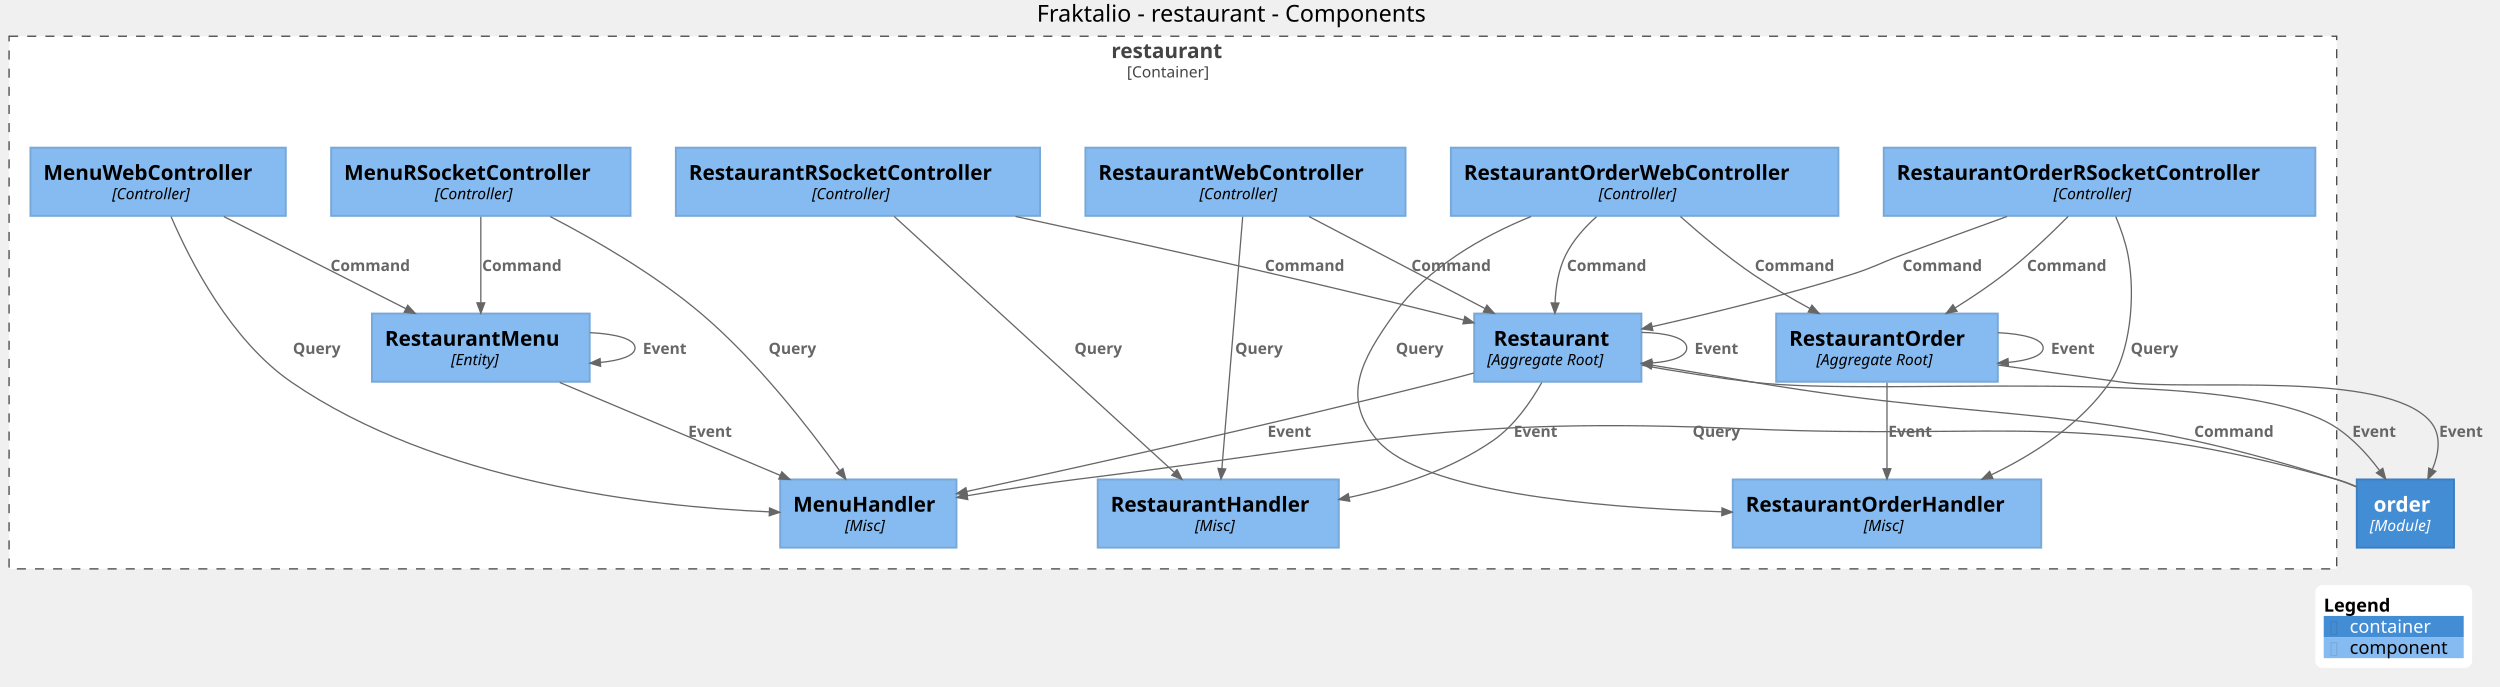
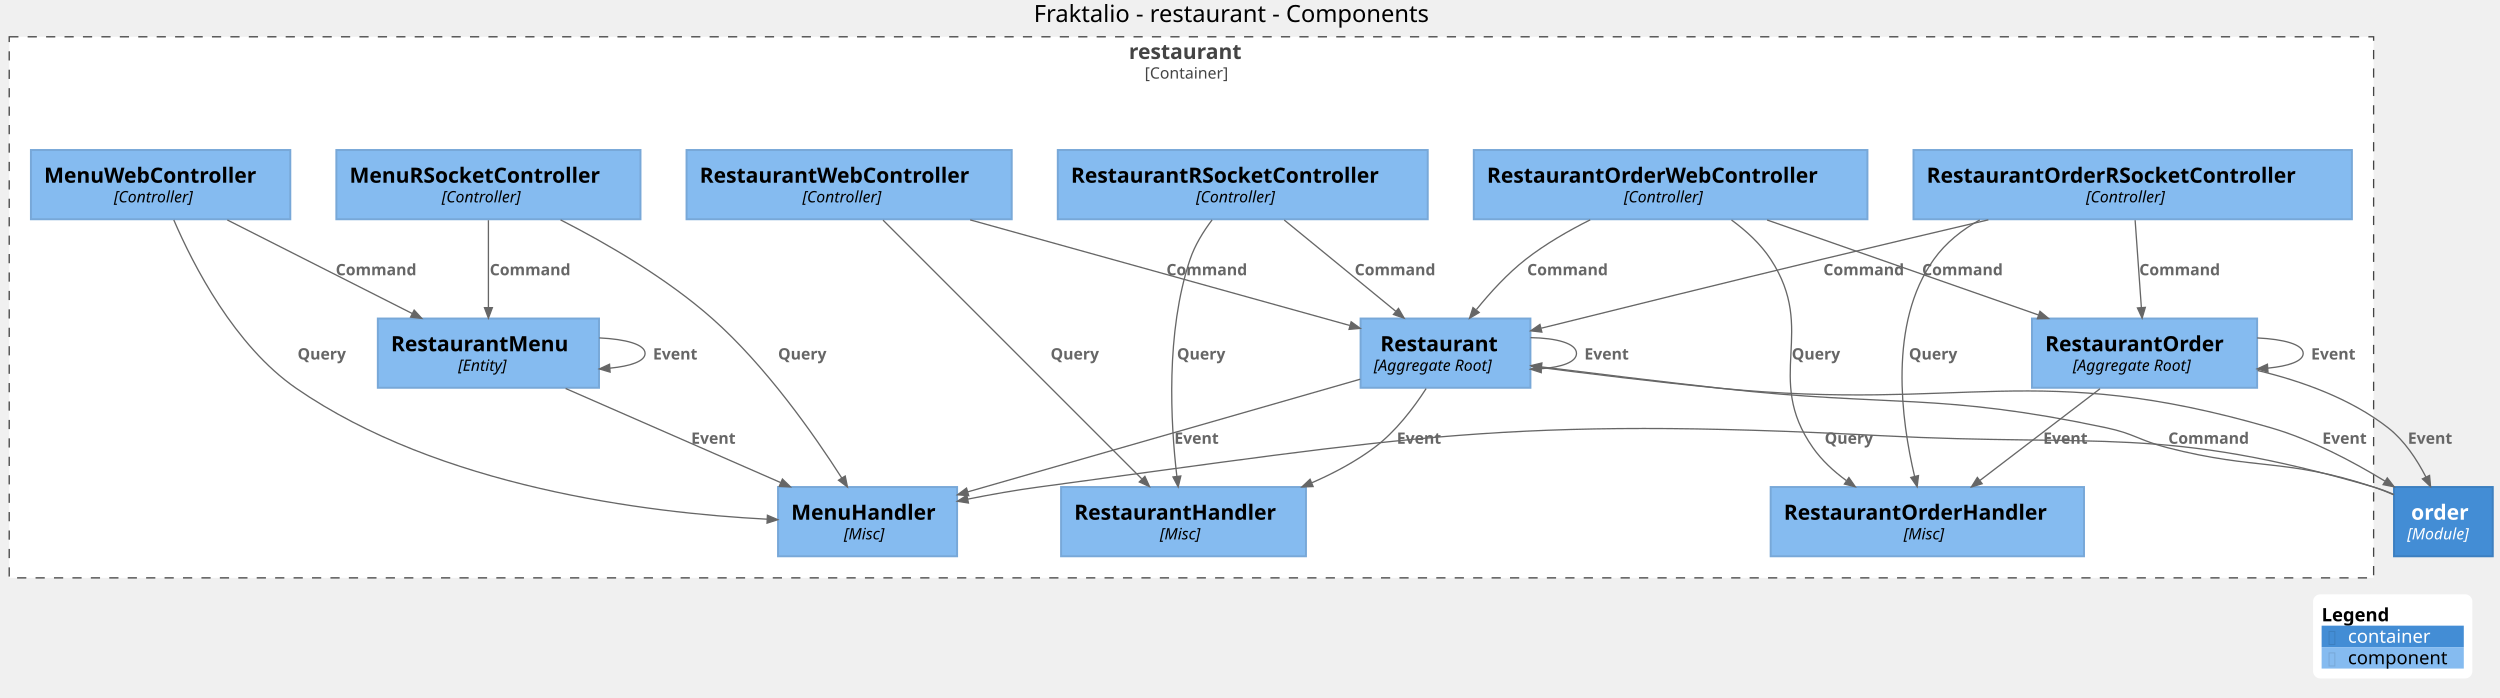
- <svg xmlns="http://www.w3.org/2000/svg" contentScriptType="application/ecmascript" contentStyleType="text/css" height="530px" preserveAspectRatio="none" style="width:1929px;height:530px;background:#FFFFFF;" version="1.1" viewBox="0 0 1929 530" width="1929px" zoomAndPan="magnify">
+ <svg xmlns="http://www.w3.org/2000/svg" contentScriptType="application/ecmascript" contentStyleType="text/css" height="530px" preserveAspectRatio="none" style="width:1899px;height:530px;background:#FFFFFF;" version="1.1" viewBox="0 0 1899 530" width="1899px" zoomAndPan="magnify">
  <defs />
  <g>
-     <text fill="#000000" font-family="sans-serif" font-size="18" lengthAdjust="spacing" textLength="316" x="800" y="16.708">Fraktalio - restaurant - Components</text>
+     <text fill="#000000" font-family="sans-serif" font-size="18" lengthAdjust="spacing" textLength="316" x="785.25" y="16.708">Fraktalio - restaurant - Components</text>
    <rect fill="#FFFFFF" height="411" style="stroke:#444444;stroke-width:1.0;stroke-dasharray:7.0,7.0;" width="1796" x="7" y="27.953" />
    <text fill="#444444" font-family="sans-serif" font-size="16" font-weight="bold" lengthAdjust="spacing" textLength="95" x="857.5" y="44.805">restaurant</text>
    <text fill="#444444" font-family="sans-serif" font-size="12" lengthAdjust="spacing" textLength="71" x="869.5" y="59.717">[Container]</text>
-     <rect fill="#85BBF0" height="52.594" style="stroke:#78A8D8;stroke-width:1.5;" width="171" x="1370.5" y="241.953" />
-     <text fill="#000000" font-family="sans-serif" font-size="16" font-weight="bold" lengthAdjust="spacing" textLength="151" x="1380.5" y="266.805">RestaurantOrder</text>
-     <text fill="#000000" font-family="sans-serif" font-size="12" font-style="italic" lengthAdjust="spacing" textLength="109" x="1401.5" y="281.717">[Aggregate Root]</text>
-     <rect fill="#85BBF0" height="52.594" style="stroke:#78A8D8;stroke-width:1.5;" width="238" x="1337" y="369.953" />
-     <text fill="#000000" font-family="sans-serif" font-size="16" font-weight="bold" lengthAdjust="spacing" textLength="218" x="1347" y="394.805">RestaurantOrderHandler</text>
-     <text fill="#000000" font-family="sans-serif" font-size="12" font-style="italic" lengthAdjust="spacing" textLength="36" x="1438" y="409.717">[Misc]</text>
-     <rect fill="#85BBF0" height="52.594" style="stroke:#78A8D8;stroke-width:1.5;" width="129" x="1137.5" y="241.953" />
-     <text fill="#000000" font-family="sans-serif" font-size="16" font-weight="bold" lengthAdjust="spacing" textLength="99" x="1152.5" y="266.805">Restaurant</text>
-     <text fill="#000000" font-family="sans-serif" font-size="12" font-style="italic" lengthAdjust="spacing" textLength="109" x="1147.5" y="281.717">[Aggregate Root]</text>
-     <rect fill="#85BBF0" height="52.594" style="stroke:#78A8D8;stroke-width:1.5;" width="186" x="847" y="369.953" />
-     <text fill="#000000" font-family="sans-serif" font-size="16" font-weight="bold" lengthAdjust="spacing" textLength="166" x="857" y="394.805">RestaurantHandler</text>
-     <text fill="#000000" font-family="sans-serif" font-size="12" font-style="italic" lengthAdjust="spacing" textLength="36" x="922" y="409.717">[Misc]</text>
-     <rect fill="#85BBF0" height="52.594" style="stroke:#78A8D8;stroke-width:1.5;" width="136" x="602" y="369.953" />
-     <text fill="#000000" font-family="sans-serif" font-size="16" font-weight="bold" lengthAdjust="spacing" textLength="116" x="612" y="394.805">MenuHandler</text>
-     <text fill="#000000" font-family="sans-serif" font-size="12" font-style="italic" lengthAdjust="spacing" textLength="36" x="652" y="409.717">[Misc]</text>
+     <rect fill="#85BBF0" height="52.594" style="stroke:#78A8D8;stroke-width:1.5;" width="238" x="1345" y="369.953" />
+     <text fill="#000000" font-family="sans-serif" font-size="16" font-weight="bold" lengthAdjust="spacing" textLength="218" x="1355" y="394.805">RestaurantOrderHandler</text>
+     <text fill="#000000" font-family="sans-serif" font-size="12" font-style="italic" lengthAdjust="spacing" textLength="36" x="1446" y="409.717">[Misc]</text>
    <rect fill="#85BBF0" height="52.594" style="stroke:#78A8D8;stroke-width:1.5;" width="168" x="287" y="241.953" />
    <text fill="#000000" font-family="sans-serif" font-size="16" font-weight="bold" lengthAdjust="spacing" textLength="148" x="297" y="266.805">RestaurantMenu</text>
    <text fill="#000000" font-family="sans-serif" font-size="12" font-style="italic" lengthAdjust="spacing" textLength="46" x="348" y="281.717">[Entity]</text>
+     <rect fill="#85BBF0" height="52.594" style="stroke:#78A8D8;stroke-width:1.5;" width="136" x="591" y="369.953" />
+     <text fill="#000000" font-family="sans-serif" font-size="16" font-weight="bold" lengthAdjust="spacing" textLength="116" x="601" y="394.805">MenuHandler</text>
+     <text fill="#000000" font-family="sans-serif" font-size="12" font-style="italic" lengthAdjust="spacing" textLength="36" x="641" y="409.717">[Misc]</text>
+     <rect fill="#85BBF0" height="52.594" style="stroke:#78A8D8;stroke-width:1.5;" width="129" x="1033.5" y="241.953" />
+     <text fill="#000000" font-family="sans-serif" font-size="16" font-weight="bold" lengthAdjust="spacing" textLength="99" x="1048.5" y="266.805">Restaurant</text>
+     <text fill="#000000" font-family="sans-serif" font-size="12" font-style="italic" lengthAdjust="spacing" textLength="109" x="1043.5" y="281.717">[Aggregate Root]</text>
+     <rect fill="#85BBF0" height="52.594" style="stroke:#78A8D8;stroke-width:1.5;" width="186" x="806" y="369.953" />
+     <text fill="#000000" font-family="sans-serif" font-size="16" font-weight="bold" lengthAdjust="spacing" textLength="166" x="816" y="394.805">RestaurantHandler</text>
+     <text fill="#000000" font-family="sans-serif" font-size="12" font-style="italic" lengthAdjust="spacing" textLength="36" x="881" y="409.717">[Misc]</text>
+     <rect fill="#85BBF0" height="52.594" style="stroke:#78A8D8;stroke-width:1.5;" width="299" x="1119.5" y="113.953" />
+     <text fill="#000000" font-family="sans-serif" font-size="16" font-weight="bold" lengthAdjust="spacing" textLength="279" x="1129.5" y="138.805">RestaurantOrderWebController</text>
+     <text fill="#000000" font-family="sans-serif" font-size="12" font-style="italic" lengthAdjust="spacing" textLength="71" x="1233.5" y="153.717">[Controller]</text>
    <rect fill="#85BBF0" height="52.594" style="stroke:#78A8D8;stroke-width:1.5;" width="333" x="1453.5" y="113.953" />
    <text fill="#000000" font-family="sans-serif" font-size="16" font-weight="bold" lengthAdjust="spacing" textLength="313" x="1463.5" y="138.805">RestaurantOrderRSocketController</text>
    <text fill="#000000" font-family="sans-serif" font-size="12" font-style="italic" lengthAdjust="spacing" textLength="71" x="1584.5" y="153.717">[Controller]</text>
-     <rect fill="#85BBF0" height="52.594" style="stroke:#78A8D8;stroke-width:1.5;" width="299" x="1119.5" y="113.953" />
-     <text fill="#000000" font-family="sans-serif" font-size="16" font-weight="bold" lengthAdjust="spacing" textLength="279" x="1129.5" y="138.805">RestaurantOrderWebController</text>
-     <text fill="#000000" font-family="sans-serif" font-size="12" font-style="italic" lengthAdjust="spacing" textLength="71" x="1233.5" y="153.717">[Controller]</text>
+     <rect fill="#85BBF0" height="52.594" style="stroke:#78A8D8;stroke-width:1.5;" width="281" x="803.5" y="113.953" />
+     <text fill="#000000" font-family="sans-serif" font-size="16" font-weight="bold" lengthAdjust="spacing" textLength="261" x="813.5" y="138.805">RestaurantRSocketController</text>
+     <text fill="#000000" font-family="sans-serif" font-size="12" font-style="italic" lengthAdjust="spacing" textLength="71" x="908.5" y="153.717">[Controller]</text>
+     <rect fill="#85BBF0" height="52.594" style="stroke:#78A8D8;stroke-width:1.5;" width="247" x="521.5" y="113.953" />
+     <text fill="#000000" font-family="sans-serif" font-size="16" font-weight="bold" lengthAdjust="spacing" textLength="227" x="531.5" y="138.805">RestaurantWebController</text>
+     <text fill="#000000" font-family="sans-serif" font-size="12" font-style="italic" lengthAdjust="spacing" textLength="71" x="609.5" y="153.717">[Controller]</text>
+     <rect fill="#85BBF0" height="52.594" style="stroke:#78A8D8;stroke-width:1.5;" width="231" x="255.5" y="113.953" />
+     <text fill="#000000" font-family="sans-serif" font-size="16" font-weight="bold" lengthAdjust="spacing" textLength="211" x="265.5" y="138.805">MenuRSocketController</text>
+     <text fill="#000000" font-family="sans-serif" font-size="12" font-style="italic" lengthAdjust="spacing" textLength="71" x="335.5" y="153.717">[Controller]</text>
    <rect fill="#85BBF0" height="52.594" style="stroke:#78A8D8;stroke-width:1.5;" width="197" x="23.5" y="113.953" />
    <text fill="#000000" font-family="sans-serif" font-size="16" font-weight="bold" lengthAdjust="spacing" textLength="177" x="33.5" y="138.805">MenuWebController</text>
    <text fill="#000000" font-family="sans-serif" font-size="12" font-style="italic" lengthAdjust="spacing" textLength="71" x="86.5" y="153.717">[Controller]</text>
-     <rect fill="#85BBF0" height="52.594" style="stroke:#78A8D8;stroke-width:1.5;" width="231" x="255.5" y="113.953" />
-     <text fill="#000000" font-family="sans-serif" font-size="16" font-weight="bold" lengthAdjust="spacing" textLength="211" x="265.5" y="138.805">MenuRSocketController</text>
-     <text fill="#000000" font-family="sans-serif" font-size="12" font-style="italic" lengthAdjust="spacing" textLength="71" x="335.5" y="153.717">[Controller]</text>
-     <rect fill="#85BBF0" height="52.594" style="stroke:#78A8D8;stroke-width:1.5;" width="247" x="837.5" y="113.953" />
-     <text fill="#000000" font-family="sans-serif" font-size="16" font-weight="bold" lengthAdjust="spacing" textLength="227" x="847.5" y="138.805">RestaurantWebController</text>
-     <text fill="#000000" font-family="sans-serif" font-size="12" font-style="italic" lengthAdjust="spacing" textLength="71" x="925.5" y="153.717">[Controller]</text>
-     <rect fill="#85BBF0" height="52.594" style="stroke:#78A8D8;stroke-width:1.5;" width="281" x="521.5" y="113.953" />
-     <text fill="#000000" font-family="sans-serif" font-size="16" font-weight="bold" lengthAdjust="spacing" textLength="261" x="531.5" y="138.805">RestaurantRSocketController</text>
-     <text fill="#000000" font-family="sans-serif" font-size="12" font-style="italic" lengthAdjust="spacing" textLength="71" x="626.5" y="153.717">[Controller]</text>
+     <rect fill="#85BBF0" height="52.594" style="stroke:#78A8D8;stroke-width:1.5;" width="171" x="1543.5" y="241.953" />
+     <text fill="#000000" font-family="sans-serif" font-size="16" font-weight="bold" lengthAdjust="spacing" textLength="151" x="1553.5" y="266.805">RestaurantOrder</text>
+     <text fill="#000000" font-family="sans-serif" font-size="12" font-style="italic" lengthAdjust="spacing" textLength="109" x="1574.5" y="281.717">[Aggregate Root]</text>
    <rect fill="#438DD5" height="52.594" style="stroke:#3C7FC0;stroke-width:1.5;" width="75" x="1818.5" y="369.953" />
    <text fill="#FFFFFF" font-family="sans-serif" font-size="16" font-weight="bold" lengthAdjust="spacing" textLength="49" x="1831.5" y="394.805">order</text>
    <text fill="#FFFFFF" font-family="sans-serif" font-size="12" font-style="italic" lengthAdjust="spacing" textLength="55" x="1828.5" y="409.717">[Module]</text>
-     <path d="M1541.61,281.683 C1572.03,285.973 1606.53,290.753 1638,294.953 C1690.62,301.973 1839.9,285.123 1875,324.953 C1884.04,335.203 1882.09,349.333 1876.81,362.243 " fill="none" id="Fraktalio.restaurant.RestaurantOrder-to-Fraktalio.order" style="stroke:#666666;stroke-width:1.0;" />
-     <polygon fill="#666666" points="1873.37,369.673,1879.461,363.682,1874.02,361.154,1873.37,369.673" style="stroke:#666666;stroke-width:1.0;" />
-     <text fill="#666666" font-family="sans-serif" font-size="12" font-weight="bold" lengthAdjust="spacing" textLength="39" x="1882" y="337.092">Event</text>
-     <path d="M1541.56,256.693 C1561.67,257.653 1576.5,261.573 1576.5,268.453 C1576.5,274.363 1565.55,278.083 1549.71,279.633 " fill="none" id="Fraktalio.restaurant.RestaurantOrder-to-Fraktalio.restaurant.RestaurantOrder" style="stroke:#666666;stroke-width:1.0;" />
-     <polygon fill="#666666" points="1541.56,280.213,1549.754,282.633,1549.325,276.649,1541.56,280.213" style="stroke:#666666;stroke-width:1.0;" />
-     <text fill="#666666" font-family="sans-serif" font-size="12" font-weight="bold" lengthAdjust="spacing" textLength="39" x="1582.5" y="273.092">Event</text>
-     <path d="M1456,295.253 C1456,314.363 1456,340.593 1456,361.413 " fill="none" id="Fraktalio.restaurant.RestaurantOrder-to-Fraktalio.restaurant.RestaurantOrderHandler" style="stroke:#666666;stroke-width:1.0;" />
-     <polygon fill="#666666" points="1456,369.683,1459,361.683,1453,361.683,1456,369.683" style="stroke:#666666;stroke-width:1.0;" />
-     <text fill="#666666" font-family="sans-serif" font-size="12" font-weight="bold" lengthAdjust="spacing" textLength="39" x="1457" y="337.092">Event</text>
-     <path d="M1266.6,256.473 C1286.19,256.773 1301.5,260.763 1301.5,268.453 C1301.5,275.003 1290.4,278.863 1275,280.053 " fill="none" id="Fraktalio.restaurant.Restaurant-to-Fraktalio.restaurant.Restaurant" style="stroke:#666666;stroke-width:1.0;" />
-     <polygon fill="#666666" points="1266.6,280.433,1274.726,283.073,1274.458,277.079,1266.6,280.433" style="stroke:#666666;stroke-width:1.0;" />
-     <text fill="#666666" font-family="sans-serif" font-size="12" font-weight="bold" lengthAdjust="spacing" textLength="39" x="1307.5" y="273.092">Event</text>
-     <path d="M1189.64,295.123 C1181.08,310.293 1168.29,328.683 1152,339.953 C1119.43,362.473 1078.29,375.863 1040.94,383.813 " fill="none" id="Fraktalio.restaurant.Restaurant-to-Fraktalio.restaurant.RestaurantHandler" style="stroke:#666666;stroke-width:1.0;" />
-     <polygon fill="#666666" points="1033.03,385.423,1041.468,386.764,1040.269,380.885,1033.03,385.423" style="stroke:#666666;stroke-width:1.0;" />
-     <text fill="#666666" font-family="sans-serif" font-size="12" font-weight="bold" lengthAdjust="spacing" textLength="39" x="1168" y="337.092">Event</text>
-     <path d="M1137.26,287.793 C1128.13,290.273 1118.84,292.723 1110,294.953 C982.92,327.063 834.05,360.113 746.12,379.173 " fill="none" id="Fraktalio.restaurant.Restaurant-to-Fraktalio.restaurant.MenuHandler" style="stroke:#666666;stroke-width:1.0;" />
-     <polygon fill="#666666" points="738.07,380.923,746.523,382.169,745.258,376.304,738.07,380.923" style="stroke:#666666;stroke-width:1.0;" />
-     <text fill="#666666" font-family="sans-serif" font-size="12" font-weight="bold" lengthAdjust="spacing" textLength="39" x="978" y="337.092">Event</text>
+     <path d="M1714.84,281.433 C1748.4,289.443 1785.58,302.783 1814,324.953 C1826.42,334.643 1835.94,349.103 1842.76,362.413 " fill="none" id="Fraktalio.restaurant.RestaurantOrder-to-Fraktalio.order" style="stroke:#666666;stroke-width:1.0;" />
+     <polygon fill="#666666" points="1846.26,369.653,1845.474,361.145,1840.074,363.76,1846.26,369.653" style="stroke:#666666;stroke-width:1.0;" />
+     <text fill="#666666" font-family="sans-serif" font-size="12" font-weight="bold" lengthAdjust="spacing" textLength="39" x="1829" y="337.092">Event</text>
+     <path d="M1595.21,295.253 C1568.76,315.453 1531.91,343.593 1503.99,364.913 " fill="none" id="Fraktalio.restaurant.RestaurantOrder-to-Fraktalio.restaurant.RestaurantOrderHandler" style="stroke:#666666;stroke-width:1.0;" />
+     <polygon fill="#666666" points="1497.46,369.903,1505.638,367.43,1501.995,362.662,1497.46,369.903" style="stroke:#666666;stroke-width:1.0;" />
+     <text fill="#666666" font-family="sans-serif" font-size="12" font-weight="bold" lengthAdjust="spacing" textLength="39" x="1552" y="337.092">Event</text>
+     <path d="M429.63,295.103 C477.03,315.843 543.74,345.033 593.01,366.583 " fill="none" id="Fraktalio.restaurant.RestaurantMenu-to-Fraktalio.restaurant.MenuHandler" style="stroke:#666666;stroke-width:1.0;" />
+     <polygon fill="#666666" points="600.45,369.843,594.329,363.882,591.919,369.377,600.45,369.843" style="stroke:#666666;stroke-width:1.0;" />
+     <text fill="#666666" font-family="sans-serif" font-size="12" font-weight="bold" lengthAdjust="spacing" textLength="39" x="525" y="337.092">Event</text>
    <path d="M455.23,256.673 C475.22,257.623 490,261.543 490,268.453 C490,274.393 479.08,278.123 463.33,279.653 " fill="none" id="Fraktalio.restaurant.RestaurantMenu-to-Fraktalio.restaurant.RestaurantMenu" style="stroke:#666666;stroke-width:1.0;" />
    <polygon fill="#666666" points="455.23,280.233,463.424,282.653,462.995,276.669,455.23,280.233" style="stroke:#666666;stroke-width:1.0;" />
    <text fill="#666666" font-family="sans-serif" font-size="12" font-weight="bold" lengthAdjust="spacing" textLength="39" x="496" y="273.092">Event</text>
-     <path d="M431.87,295.103 C481.26,315.913 550.86,345.243 602.06,366.823 " fill="none" id="Fraktalio.restaurant.RestaurantMenu-to-Fraktalio.restaurant.MenuHandler" style="stroke:#666666;stroke-width:1.0;" />
-     <polygon fill="#666666" points="609.47,369.943,603.268,364.066,600.933,369.593,609.47,369.943" style="stroke:#666666;stroke-width:1.0;" />
-     <text fill="#666666" font-family="sans-serif" font-size="12" font-weight="bold" lengthAdjust="spacing" textLength="39" x="531" y="337.092">Event</text>
-     <path d="M1266.83,281.853 C1293.44,286.563 1324.62,291.603 1353,294.953 C1450.55,306.483 1705.93,281.463 1794,324.953 C1810.96,333.323 1825.28,348.593 1835.87,362.773 " fill="none" id="Fraktalio.restaurant.Restaurant-to-Fraktalio.order" style="stroke:#666666;stroke-width:1.0;" />
-     <polygon fill="#666666" points="1840.76,369.623,1838.548,361.37,1833.667,364.86,1840.76,369.623" style="stroke:#666666;stroke-width:1.0;" />
-     <text fill="#666666" font-family="sans-serif" font-size="12" font-weight="bold" lengthAdjust="spacing" textLength="39" x="1815" y="337.092">Event</text>
-     <path d="M1818.31,375.733 C1813.25,373.563 1808.06,371.553 1803,369.953 C1609.71,308.723 1552.96,328.503 1353,294.953 C1327.45,290.663 1299.47,285.943 1274.61,281.743 " fill="none" id="Fraktalio.order-to-Fraktalio.restaurant.Restaurant" style="stroke:#666666;stroke-width:1.0;" />
-     <polygon fill="#666666" points="1266.66,280.403,1274.05,284.69,1275.047,278.774,1266.66,280.403" style="stroke:#666666;stroke-width:1.0;" />
-     <text fill="#666666" font-family="sans-serif" font-size="12" font-weight="bold" lengthAdjust="spacing" textLength="69" x="1693" y="337.092">Command</text>
-     <path d="M1548.67,167.003 C1522.9,176.323 1493.6,187.013 1467,196.953 C1449.6,203.453 1445.72,206.393 1428,211.953 C1377.45,227.813 1319.39,241.983 1274.78,252.043 " fill="none" id="Fraktalio.restaurant.RestaurantOrderRSocketController-to-Fraktalio.restaurant.Restaurant" style="stroke:#666666;stroke-width:1.0;" />
-     <polygon fill="#666666" points="1266.89,253.803,1275.351,254.99,1274.045,249.134,1266.89,253.803" style="stroke:#666666;stroke-width:1.0;" />
-     <text fill="#666666" font-family="sans-serif" font-size="12" font-weight="bold" lengthAdjust="spacing" textLength="69" x="1468" y="209.092">Command</text>
-     <path d="M1231.88,167.193 C1222.53,175.563 1213.58,185.653 1208,196.953 C1202.48,208.143 1200.39,221.543 1199.88,233.653 " fill="none" id="Fraktalio.restaurant.RestaurantOrderWebController-to-Fraktalio.restaurant.Restaurant" style="stroke:#666666;stroke-width:1.0;" />
-     <polygon fill="#666666" points="1199.76,241.783,1202.874,233.827,1196.875,233.741,1199.76,241.783" style="stroke:#666666;stroke-width:1.0;" />
-     <text fill="#666666" font-family="sans-serif" font-size="12" font-weight="bold" lengthAdjust="spacing" textLength="69" x="1209" y="209.092">Command</text>
+     <path d="M1162.87,278.213 C1204.09,283.563 1258.61,290.263 1307,294.953 C1492.39,312.903 1546.14,273.003 1725,324.953 C1755.59,333.833 1787.11,350.523 1811.56,365.433 " fill="none" id="Fraktalio.restaurant.Restaurant-to-Fraktalio.order" style="stroke:#666666;stroke-width:1.0;" />
+     <polygon fill="#666666" points="1818.59,369.783,1813.37,363.019,1810.21,368.119,1818.59,369.783" style="stroke:#666666;stroke-width:1.0;" />
+     <text fill="#666666" font-family="sans-serif" font-size="12" font-weight="bold" lengthAdjust="spacing" textLength="39" x="1764" y="337.092">Event</text>
+     <path d="M1818.28,375.853 C1813.22,373.653 1808.04,371.613 1803,369.953 C1735.54,347.703 1714.8,357.663 1646,339.953 C1625.18,334.593 1621.04,329.403 1600,324.953 C1471.94,297.843 1437.09,309.543 1307,294.953 C1261.8,289.883 1211.16,283.713 1171.06,278.723 " fill="none" id="Fraktalio.order-to-Fraktalio.restaurant.Restaurant" style="stroke:#666666;stroke-width:1.0;" />
+     <polygon fill="#666666" points="1162.92,277.703,1170.483,281.679,1171.232,275.726,1162.92,277.703" style="stroke:#666666;stroke-width:1.0;" />
+     <text fill="#666666" font-family="sans-serif" font-size="12" font-weight="bold" lengthAdjust="spacing" textLength="69" x="1647" y="337.092">Command</text>
+     <path d="M1083.3,295.163 C1073.73,309.973 1060.06,327.963 1044,339.953 C1029.77,350.583 1013.25,359.413 996.57,366.673 " fill="none" id="Fraktalio.restaurant.Restaurant-to-Fraktalio.restaurant.RestaurantHandler" style="stroke:#666666;stroke-width:1.0;" />
+     <polygon fill="#666666" points="988.9,369.903,997.438,369.573,995.115,364.041,988.9,369.903" style="stroke:#666666;stroke-width:1.0;" />
+     <text fill="#666666" font-family="sans-serif" font-size="12" font-weight="bold" lengthAdjust="spacing" textLength="39" x="1061" y="337.092">Event</text>
+     <path d="M1162.6,256.473 C1182.19,256.773 1197.5,260.763 1197.5,268.453 C1197.5,275.003 1186.4,278.863 1171,280.053 " fill="none" id="Fraktalio.restaurant.Restaurant-to-Fraktalio.restaurant.Restaurant" style="stroke:#666666;stroke-width:1.0;" />
+     <polygon fill="#666666" points="1162.6,280.433,1170.726,283.073,1170.458,277.079,1162.6,280.433" style="stroke:#666666;stroke-width:1.0;" />
+     <text fill="#666666" font-family="sans-serif" font-size="12" font-weight="bold" lengthAdjust="spacing" textLength="39" x="1203.5" y="273.092">Event</text>
+     <path d="M1033.22,288.043 C953.78,310.843 819.31,349.443 735.04,373.633 " fill="none" id="Fraktalio.restaurant.Restaurant-to-Fraktalio.restaurant.MenuHandler" style="stroke:#666666;stroke-width:1.0;" />
+     <polygon fill="#666666" points="727.3,375.853,735.818,376.521,734.157,370.756,727.3,375.853" style="stroke:#666666;stroke-width:1.0;" />
+     <text fill="#666666" font-family="sans-serif" font-size="12" font-weight="bold" lengthAdjust="spacing" textLength="39" x="892" y="337.092">Event</text>
+     <path d="M1207.95,166.973 C1191.28,175.313 1173.76,185.443 1159,196.953 C1145.09,207.803 1131.97,222.193 1121.48,235.143 " fill="none" id="Fraktalio.restaurant.RestaurantOrderWebController-to-Fraktalio.restaurant.Restaurant" style="stroke:#666666;stroke-width:1.0;" />
+     <polygon fill="#666666" points="1116.25,241.763,1123.571,237.358,1118.869,233.63,1116.25,241.763" style="stroke:#666666;stroke-width:1.0;" />
+     <text fill="#666666" font-family="sans-serif" font-size="12" font-weight="bold" lengthAdjust="spacing" textLength="69" x="1160" y="209.092">Command</text>
+     <path d="M1510.37,166.973 C1470.56,176.313 1425.23,187.023 1384,196.953 C1311.35,214.453 1228.45,234.943 1170.68,249.313 " fill="none" id="Fraktalio.restaurant.RestaurantOrderRSocketController-to-Fraktalio.restaurant.Restaurant" style="stroke:#666666;stroke-width:1.0;" />
+     <polygon fill="#666666" points="1162.7,251.293,1171.189,252.263,1169.734,246.442,1162.7,251.293" style="stroke:#666666;stroke-width:1.0;" />
+     <text fill="#666666" font-family="sans-serif" font-size="12" font-weight="bold" lengthAdjust="spacing" textLength="69" x="1385" y="209.092">Command</text>
+     <path d="M975.5,167.133 C986.99,176.513 1000.09,187.213 1012,196.953 C1027.82,209.893 1045.27,224.193 1060.29,236.503 " fill="none" id="Fraktalio.restaurant.RestaurantRSocketController-to-Fraktalio.restaurant.Restaurant" style="stroke:#666666;stroke-width:1.0;" />
+     <polygon fill="#666666" points="1066.56,241.653,1062.275,234.261,1058.471,238.901,1066.56,241.653" style="stroke:#666666;stroke-width:1.0;" />
+     <text fill="#666666" font-family="sans-serif" font-size="12" font-weight="bold" lengthAdjust="spacing" textLength="69" x="1029" y="209.092">Command</text>
+     <path d="M736.94,167.023 C822.08,190.703 947,225.453 1025.34,247.243 " fill="none" id="Fraktalio.restaurant.RestaurantWebController-to-Fraktalio.restaurant.Restaurant" style="stroke:#666666;stroke-width:1.0;" />
+     <polygon fill="#666666" points="1033.25,249.443,1026.347,244.408,1024.739,250.189,1033.25,249.443" style="stroke:#666666;stroke-width:1.0;" />
+     <text fill="#666666" font-family="sans-serif" font-size="12" font-weight="bold" lengthAdjust="spacing" textLength="69" x="886" y="209.092">Command</text>
+     <path d="M371,167.253 C371,186.363 371,212.593 371,233.413 " fill="none" id="Fraktalio.restaurant.MenuRSocketController-to-Fraktalio.restaurant.RestaurantMenu" style="stroke:#666666;stroke-width:1.0;" />
+     <polygon fill="#666666" points="371,241.683,374,233.683,368,233.683,371,241.683" style="stroke:#666666;stroke-width:1.0;" />
+     <text fill="#666666" font-family="sans-serif" font-size="12" font-weight="bold" lengthAdjust="spacing" textLength="69" x="372" y="209.092">Command</text>
    <path d="M172.69,167.103 C213.42,187.713 270.64,216.673 313.16,238.183 " fill="none" id="Fraktalio.restaurant.MenuWebController-to-Fraktalio.restaurant.RestaurantMenu" style="stroke:#666666;stroke-width:1.0;" />
    <polygon fill="#666666" points="320.38,241.843,314.601,235.55,311.888,240.901,320.38,241.843" style="stroke:#666666;stroke-width:1.0;" />
    <text fill="#666666" font-family="sans-serif" font-size="12" font-weight="bold" lengthAdjust="spacing" textLength="69" x="255" y="209.092">Command</text>
-     <path d="M371,167.253 C371,186.363 371,212.593 371,233.413 " fill="none" id="Fraktalio.restaurant.MenuRSocketController-to-Fraktalio.restaurant.RestaurantMenu" style="stroke:#666666;stroke-width:1.0;" />
-     <polygon fill="#666666" points="371,241.683,374,233.683,368,233.683,371,241.683" style="stroke:#666666;stroke-width:1.0;" />
-     <text fill="#666666" font-family="sans-serif" font-size="12" font-weight="bold" lengthAdjust="spacing" textLength="69" x="372" y="209.092">Command</text>
-     <path d="M1010.06,167.103 C1049.4,187.673 1104.64,216.553 1145.76,238.053 " fill="none" id="Fraktalio.restaurant.RestaurantWebController-to-Fraktalio.restaurant.Restaurant" style="stroke:#666666;stroke-width:1.0;" />
-     <polygon fill="#666666" points="1153.01,241.843,1147.317,235.472,1144.532,240.786,1153.01,241.843" style="stroke:#666666;stroke-width:1.0;" />
-     <text fill="#666666" font-family="sans-serif" font-size="12" font-weight="bold" lengthAdjust="spacing" textLength="69" x="1089" y="209.092">Command</text>
-     <path d="M783.6,167.023 C873.93,186.433 1000.01,214.393 1110,241.953 C1116.36,243.543 1122.94,245.253 1129.54,247.003 " fill="none" id="Fraktalio.restaurant.RestaurantRSocketController-to-Fraktalio.restaurant.Restaurant" style="stroke:#666666;stroke-width:1.0;" />
-     <polygon fill="#666666" points="1137.27,249.073,1130.319,244.104,1128.766,249.9,1137.27,249.073" style="stroke:#666666;stroke-width:1.0;" />
-     <text fill="#666666" font-family="sans-serif" font-size="12" font-weight="bold" lengthAdjust="spacing" textLength="69" x="976" y="209.092">Command</text>
-     <path d="M1595.83,166.963 C1581.91,181.013 1563.71,198.303 1546,211.953 C1534.35,220.943 1521.17,229.733 1508.56,237.583 " fill="none" id="Fraktalio.restaurant.RestaurantOrderRSocketController-to-Fraktalio.restaurant.RestaurantOrder" style="stroke:#666666;stroke-width:1.0;" />
-     <polygon fill="#666666" points="1501.63,241.843,1510.017,240.212,1506.877,235.1,1501.63,241.843" style="stroke:#666666;stroke-width:1.0;" />
-     <text fill="#666666" font-family="sans-serif" font-size="12" font-weight="bold" lengthAdjust="spacing" textLength="69" x="1564" y="209.092">Command</text>
-     <path d="M1296.63,167.103 C1312.49,181.193 1333.15,198.483 1353,211.953 C1366.65,221.213 1382,230.183 1396.61,238.123 " fill="none" id="Fraktalio.restaurant.RestaurantOrderWebController-to-Fraktalio.restaurant.RestaurantOrder" style="stroke:#666666;stroke-width:1.0;" />
-     <polygon fill="#666666" points="1403.71,241.923,1398.084,235.493,1395.243,240.778,1403.71,241.923" style="stroke:#666666;stroke-width:1.0;" />
-     <text fill="#666666" font-family="sans-serif" font-size="12" font-weight="bold" lengthAdjust="spacing" textLength="69" x="1354" y="209.092">Command</text>
-     <path d="M1632.5,167.103 C1636.35,176.293 1640.08,186.873 1642,196.953 C1648.23,229.563 1643.17,273.003 1628,294.953 C1605.89,326.963 1570,350.243 1536.71,366.293 " fill="none" id="Fraktalio.restaurant.RestaurantOrderRSocketController-to-Fraktalio.restaurant.RestaurantOrderHandler" style="stroke:#666666;stroke-width:1.0;" />
-     <polygon fill="#666666" points="1529.2,369.813,1537.717,369.129,1535.167,363.698,1529.2,369.813" style="stroke:#666666;stroke-width:1.0;" />
-     <text fill="#666666" font-family="sans-serif" font-size="12" font-weight="bold" lengthAdjust="spacing" textLength="42" x="1644" y="273.092">Query</text>
-     <path d="M131.99,167.113 C146.85,201.753 178.15,262.833 225,294.953 C337.19,371.863 499.13,390.813 593.58,394.953 " fill="none" id="Fraktalio.restaurant.MenuWebController-to-Fraktalio.restaurant.MenuHandler" style="stroke:#666666;stroke-width:1.0;" />
-     <polygon fill="#666666" points="601.66,395.283,593.784,391.971,593.548,397.966,601.66,395.283" style="stroke:#666666;stroke-width:1.0;" />
+     <path d="M1342.29,167.103 C1402.12,188.043 1486.58,217.603 1548.33,239.223 " fill="none" id="Fraktalio.restaurant.RestaurantOrderWebController-to-Fraktalio.restaurant.RestaurantOrder" style="stroke:#666666;stroke-width:1.0;" />
+     <polygon fill="#666666" points="1556.13,241.943,1549.572,236.466,1547.588,242.129,1556.13,241.943" style="stroke:#666666;stroke-width:1.0;" />
+     <text fill="#666666" font-family="sans-serif" font-size="12" font-weight="bold" lengthAdjust="spacing" textLength="69" x="1460" y="209.092">Command</text>
+     <path d="M1621.84,167.253 C1623.21,186.453 1625.1,212.823 1626.59,233.693 " fill="none" id="Fraktalio.restaurant.RestaurantOrderRSocketController-to-Fraktalio.restaurant.RestaurantOrder" style="stroke:#666666;stroke-width:1.0;" />
+     <polygon fill="#666666" points="1627.16,241.683,1629.58,233.489,1623.596,233.918,1627.16,241.683" style="stroke:#666666;stroke-width:1.0;" />
+     <text fill="#666666" font-family="sans-serif" font-size="12" font-weight="bold" lengthAdjust="spacing" textLength="69" x="1625" y="209.092">Command</text>
+     <path d="M1315.24,167.113 C1326.45,175.313 1337.39,185.333 1345,196.953 C1380.7,251.423 1339.61,286.633 1377,339.953 C1383.77,349.603 1392.81,357.963 1402.5,365.053 " fill="none" id="Fraktalio.restaurant.RestaurantOrderWebController-to-Fraktalio.restaurant.RestaurantOrderHandler" style="stroke:#666666;stroke-width:1.0;" />
+     <polygon fill="#666666" points="1409.3,369.763,1404.428,362.744,1401.014,367.678,1409.3,369.763" style="stroke:#666666;stroke-width:1.0;" />
+     <text fill="#666666" font-family="sans-serif" font-size="12" font-weight="bold" lengthAdjust="spacing" textLength="42" x="1361" y="273.092">Query</text>
+     <path d="M1503.83,167.073 C1490.24,174.613 1478.03,184.353 1469,196.953 C1434.19,245.513 1444.23,319.313 1454.34,361.913 " fill="none" id="Fraktalio.restaurant.RestaurantOrderRSocketController-to-Fraktalio.restaurant.RestaurantOrderHandler" style="stroke:#666666;stroke-width:1.0;" />
+     <polygon fill="#666666" points="1456.28,369.743,1457.276,361.257,1451.451,362.695,1456.28,369.743" style="stroke:#666666;stroke-width:1.0;" />
+     <text fill="#666666" font-family="sans-serif" font-size="12" font-weight="bold" lengthAdjust="spacing" textLength="42" x="1450" y="273.092">Query</text>
+     <path d="M425.81,167.023 C460.96,185.003 506.34,211.273 541,241.953 C581.77,278.043 618.18,329.913 639.44,363.153 " fill="none" id="Fraktalio.restaurant.MenuRSocketController-to-Fraktalio.restaurant.MenuHandler" style="stroke:#666666;stroke-width:1.0;" />
+     <polygon fill="#666666" points="643.74,369.943,642.009,361.576,636.934,364.777,643.74,369.943" style="stroke:#666666;stroke-width:1.0;" />
+     <text fill="#666666" font-family="sans-serif" font-size="12" font-weight="bold" lengthAdjust="spacing" textLength="42" x="591" y="273.092">Query</text>
+     <path d="M132.01,167.073 C146.9,201.673 178.24,262.703 225,294.953 C333.62,369.853 490.21,389.553 582.6,394.373 " fill="none" id="Fraktalio.restaurant.MenuWebController-to-Fraktalio.restaurant.MenuHandler" style="stroke:#666666;stroke-width:1.0;" />
+     <polygon fill="#666666" points="590.78,394.763,582.934,391.381,582.645,397.374,590.78,394.763" style="stroke:#666666;stroke-width:1.0;" />
    <text fill="#666666" font-family="sans-serif" font-size="12" font-weight="bold" lengthAdjust="spacing" textLength="42" x="226" y="273.092">Query</text>
-     <path d="M1818.48,375.553 C1813.39,373.363 1808.15,371.403 1803,369.953 C1608.07,315.023 1551.34,339.623 1349,330.953 C1117.9,321.043 1059.57,341.563 830,369.953 C802.65,373.333 772.83,378.003 746.42,382.483 " fill="none" id="Fraktalio.order-to-Fraktalio.restaurant.MenuHandler" style="stroke:#666666;stroke-width:1.0;" />
-     <polygon fill="#666666" points="738.34,383.863,746.733,385.463,745.715,379.55,738.34,383.863" style="stroke:#666666;stroke-width:1.0;" />
-     <text fill="#666666" font-family="sans-serif" font-size="12" font-weight="bold" lengthAdjust="spacing" textLength="42" x="1306" y="337.092">Query</text>
-     <path d="M424.59,167.133 C459.67,185.333 505.42,211.813 541,241.953 C583.9,278.293 624.01,329.883 647.78,363.013 " fill="none" id="Fraktalio.restaurant.MenuRSocketController-to-Fraktalio.restaurant.MenuHandler" style="stroke:#666666;stroke-width:1.0;" />
-     <polygon fill="#666666" points="652.6,369.783,650.408,361.525,645.519,365.002,652.6,369.783" style="stroke:#666666;stroke-width:1.0;" />
-     <text fill="#666666" font-family="sans-serif" font-size="12" font-weight="bold" lengthAdjust="spacing" textLength="42" x="593" y="273.092">Query</text>
-     <path d="M1181.42,167.023 C1143.23,182.603 1101.46,206.523 1076,241.953 C1050.36,277.633 1034.19,306.783 1063,339.953 C1097.04,379.143 1227.15,391.423 1328.45,394.903 " fill="none" id="Fraktalio.restaurant.RestaurantOrderWebController-to-Fraktalio.restaurant.RestaurantOrderHandler" style="stroke:#666666;stroke-width:1.0;" />
-     <polygon fill="#666666" points="1336.61,395.163,1328.71,391.908,1328.518,397.905,1336.61,395.163" style="stroke:#666666;stroke-width:1.0;" />
-     <text fill="#666666" font-family="sans-serif" font-size="12" font-weight="bold" lengthAdjust="spacing" textLength="42" x="1077" y="273.092">Query</text>
-     <path d="M958.87,167.203 C955.06,213.323 947.07,309.983 942.81,361.473 " fill="none" id="Fraktalio.restaurant.RestaurantWebController-to-Fraktalio.restaurant.RestaurantHandler" style="stroke:#666666;stroke-width:1.0;" />
-     <polygon fill="#666666" points="942.13,369.633,945.777,361.907,939.797,361.414,942.13,369.633" style="stroke:#666666;stroke-width:1.0;" />
-     <text fill="#666666" font-family="sans-serif" font-size="12" font-weight="bold" lengthAdjust="spacing" textLength="42" x="953" y="273.092">Query</text>
-     <path d="M689.93,166.973 C741.24,213.853 850.32,313.523 905.91,364.303 " fill="none" id="Fraktalio.restaurant.RestaurantRSocketController-to-Fraktalio.restaurant.RestaurantHandler" style="stroke:#666666;stroke-width:1.0;" />
-     <polygon fill="#666666" points="912.09,369.953,908.204,362.344,904.159,366.775,912.09,369.953" style="stroke:#666666;stroke-width:1.0;" />
-     <text fill="#666666" font-family="sans-serif" font-size="12" font-weight="bold" lengthAdjust="spacing" textLength="42" x="829" y="273.092">Query</text>
-     <rect fill="#FFFFFF" height="62.891" rx="5" ry="5" style="stroke:#FFFFFF;stroke-width:1.0;" width="120" x="1787" y="451.953" />
-     <rect height="16.297" style="stroke:none;stroke-width:1.0;fill:none;" width="108" x="1793" y="458.953" />
-     <text fill="#000000" font-family="sans-serif" font-size="14" font-weight="bold" lengthAdjust="spacing" textLength="59" x="1793" y="471.948">Legend</text>
-     <text fill="#FFFFFF" font-family="sans-serif" font-size="14" lengthAdjust="spacing" textLength="0" x="1856" y="471.948" />
-     <rect fill="#438DD5" height="16.297" style="stroke:none;stroke-width:1.0;" width="108" x="1793" y="475.25" />
-     <text fill="#3C7FC0" font-family="sans-serif" font-size="14" lengthAdjust="spacing" textLength="8" x="1797" y="488.245">▯</text>
-     <text fill="#FFFFFF" font-family="sans-serif" font-size="14" lengthAdjust="spacing" textLength="0" x="1809" y="488.245" />
-     <text fill="#FFFFFF" font-family="sans-serif" font-size="14" lengthAdjust="spacing" textLength="65" x="1813" y="488.245">container</text>
-     <text fill="#FFFFFF" font-family="sans-serif" font-size="14" lengthAdjust="spacing" textLength="0" x="1886" y="488.245" />
-     <rect fill="#85BBF0" height="16.297" style="stroke:none;stroke-width:1.0;" width="108" x="1793" y="491.547" />
-     <text fill="#78A8D8" font-family="sans-serif" font-size="14" lengthAdjust="spacing" textLength="8" x="1797" y="504.542">▯</text>
-     <text fill="#FFFFFF" font-family="sans-serif" font-size="14" lengthAdjust="spacing" textLength="0" x="1809" y="504.542" />
-     <text fill="#000000" font-family="sans-serif" font-size="14" lengthAdjust="spacing" textLength="80" x="1813" y="504.542">component</text>
-     <text fill="#FFFFFF" font-family="sans-serif" font-size="14" lengthAdjust="spacing" textLength="0" x="1901" y="504.542" />
-     <line style="stroke:#00000000;stroke-width:1.0;" x1="1793" x2="1901" y1="458.953" y2="458.953" />
-     <line style="stroke:#00000000;stroke-width:1.0;" x1="1793" x2="1901" y1="475.25" y2="475.25" />
-     <line style="stroke:#00000000;stroke-width:1.0;" x1="1793" x2="1901" y1="491.547" y2="491.547" />
-     <line style="stroke:#00000000;stroke-width:1.0;" x1="1793" x2="1901" y1="507.844" y2="507.844" />
-     <line style="stroke:#00000000;stroke-width:1.0;" x1="1793" x2="1793" y1="458.953" y2="507.844" />
-     <line style="stroke:#00000000;stroke-width:1.0;" x1="1901" x2="1901" y1="458.953" y2="507.844" />
+     <path d="M1818.46,375.643 C1813.37,373.433 1808.14,371.453 1803,369.953 C1642.56,323.163 1595.9,339.633 1429,330.953 C1144.41,316.153 1071.45,332.103 789,369.953 C771.48,372.303 752.78,375.623 735.18,379.123 " fill="none" id="Fraktalio.order-to-Fraktalio.restaurant.MenuHandler" style="stroke:#666666;stroke-width:1.0;" />
+     <polygon fill="#666666" points="727.18,380.743,735.616,382.098,734.427,376.217,727.18,380.743" style="stroke:#666666;stroke-width:1.0;" />
+     <text fill="#666666" font-family="sans-serif" font-size="12" font-weight="bold" lengthAdjust="spacing" textLength="42" x="1386" y="337.092">Query</text>
+     <path d="M920.71,167.013 C914.04,175.863 907.6,186.263 904,196.953 C885.36,252.313 889.2,321.353 893.93,361.713 " fill="none" id="Fraktalio.restaurant.RestaurantRSocketController-to-Fraktalio.restaurant.RestaurantHandler" style="stroke:#666666;stroke-width:1.0;" />
+     <polygon fill="#666666" points="894.95,369.873,896.942,361.565,890.988,362.303,894.95,369.873" style="stroke:#666666;stroke-width:1.0;" />
+     <text fill="#666666" font-family="sans-serif" font-size="12" font-weight="bold" lengthAdjust="spacing" textLength="42" x="894" y="273.092">Query</text>
+     <path d="M670.75,167.203 C717.53,213.983 816.33,312.783 867.22,363.673 " fill="none" id="Fraktalio.restaurant.RestaurantWebController-to-Fraktalio.restaurant.RestaurantHandler" style="stroke:#666666;stroke-width:1.0;" />
+     <polygon fill="#666666" points="873.18,369.633,869.644,361.855,865.402,366.098,873.18,369.633" style="stroke:#666666;stroke-width:1.0;" />
+     <text fill="#666666" font-family="sans-serif" font-size="12" font-weight="bold" lengthAdjust="spacing" textLength="42" x="798" y="273.092">Query</text>
+     <path d="M1714.56,256.693 C1734.67,257.653 1749.5,261.573 1749.5,268.453 C1749.5,274.363 1738.55,278.083 1722.71,279.633 " fill="none" id="Fraktalio.restaurant.RestaurantOrder-to-Fraktalio.restaurant.RestaurantOrder" style="stroke:#666666;stroke-width:1.0;" />
+     <polygon fill="#666666" points="1714.56,280.213,1722.754,282.633,1722.325,276.649,1714.56,280.213" style="stroke:#666666;stroke-width:1.0;" />
+     <text fill="#666666" font-family="sans-serif" font-size="12" font-weight="bold" lengthAdjust="spacing" textLength="39" x="1755.5" y="273.092">Event</text>
+     <rect fill="#FFFFFF" height="62.891" rx="5" ry="5" style="stroke:#FFFFFF;stroke-width:1.0;" width="120" x="1757.5" y="451.953" />
+     <rect height="16.297" style="stroke:none;stroke-width:1.0;fill:none;" width="108" x="1763.5" y="458.953" />
+     <text fill="#000000" font-family="sans-serif" font-size="14" font-weight="bold" lengthAdjust="spacing" textLength="59" x="1763.5" y="471.948">Legend</text>
+     <text fill="#FFFFFF" font-family="sans-serif" font-size="14" lengthAdjust="spacing" textLength="0" x="1826.5" y="471.948" />
+     <rect fill="#438DD5" height="16.297" style="stroke:none;stroke-width:1.0;" width="108" x="1763.5" y="475.25" />
+     <text fill="#3C7FC0" font-family="sans-serif" font-size="14" lengthAdjust="spacing" textLength="8" x="1767.5" y="488.245">▯</text>
+     <text fill="#FFFFFF" font-family="sans-serif" font-size="14" lengthAdjust="spacing" textLength="0" x="1779.5" y="488.245" />
+     <text fill="#FFFFFF" font-family="sans-serif" font-size="14" lengthAdjust="spacing" textLength="65" x="1783.5" y="488.245">container</text>
+     <text fill="#FFFFFF" font-family="sans-serif" font-size="14" lengthAdjust="spacing" textLength="0" x="1856.5" y="488.245" />
+     <rect fill="#85BBF0" height="16.297" style="stroke:none;stroke-width:1.0;" width="108" x="1763.5" y="491.547" />
+     <text fill="#78A8D8" font-family="sans-serif" font-size="14" lengthAdjust="spacing" textLength="8" x="1767.5" y="504.542">▯</text>
+     <text fill="#FFFFFF" font-family="sans-serif" font-size="14" lengthAdjust="spacing" textLength="0" x="1779.5" y="504.542" />
+     <text fill="#000000" font-family="sans-serif" font-size="14" lengthAdjust="spacing" textLength="80" x="1783.5" y="504.542">component</text>
+     <text fill="#FFFFFF" font-family="sans-serif" font-size="14" lengthAdjust="spacing" textLength="0" x="1871.5" y="504.542" />
+     <line style="stroke:#00000000;stroke-width:1.0;" x1="1763.5" x2="1871.5" y1="458.953" y2="458.953" />
+     <line style="stroke:#00000000;stroke-width:1.0;" x1="1763.5" x2="1871.5" y1="475.25" y2="475.25" />
+     <line style="stroke:#00000000;stroke-width:1.0;" x1="1763.5" x2="1871.5" y1="491.547" y2="491.547" />
+     <line style="stroke:#00000000;stroke-width:1.0;" x1="1763.5" x2="1871.5" y1="507.844" y2="507.844" />
+     <line style="stroke:#00000000;stroke-width:1.0;" x1="1763.5" x2="1763.5" y1="458.953" y2="507.844" />
+     <line style="stroke:#00000000;stroke-width:1.0;" x1="1871.5" x2="1871.5" y1="458.953" y2="507.844" />
  </g>
</svg>
